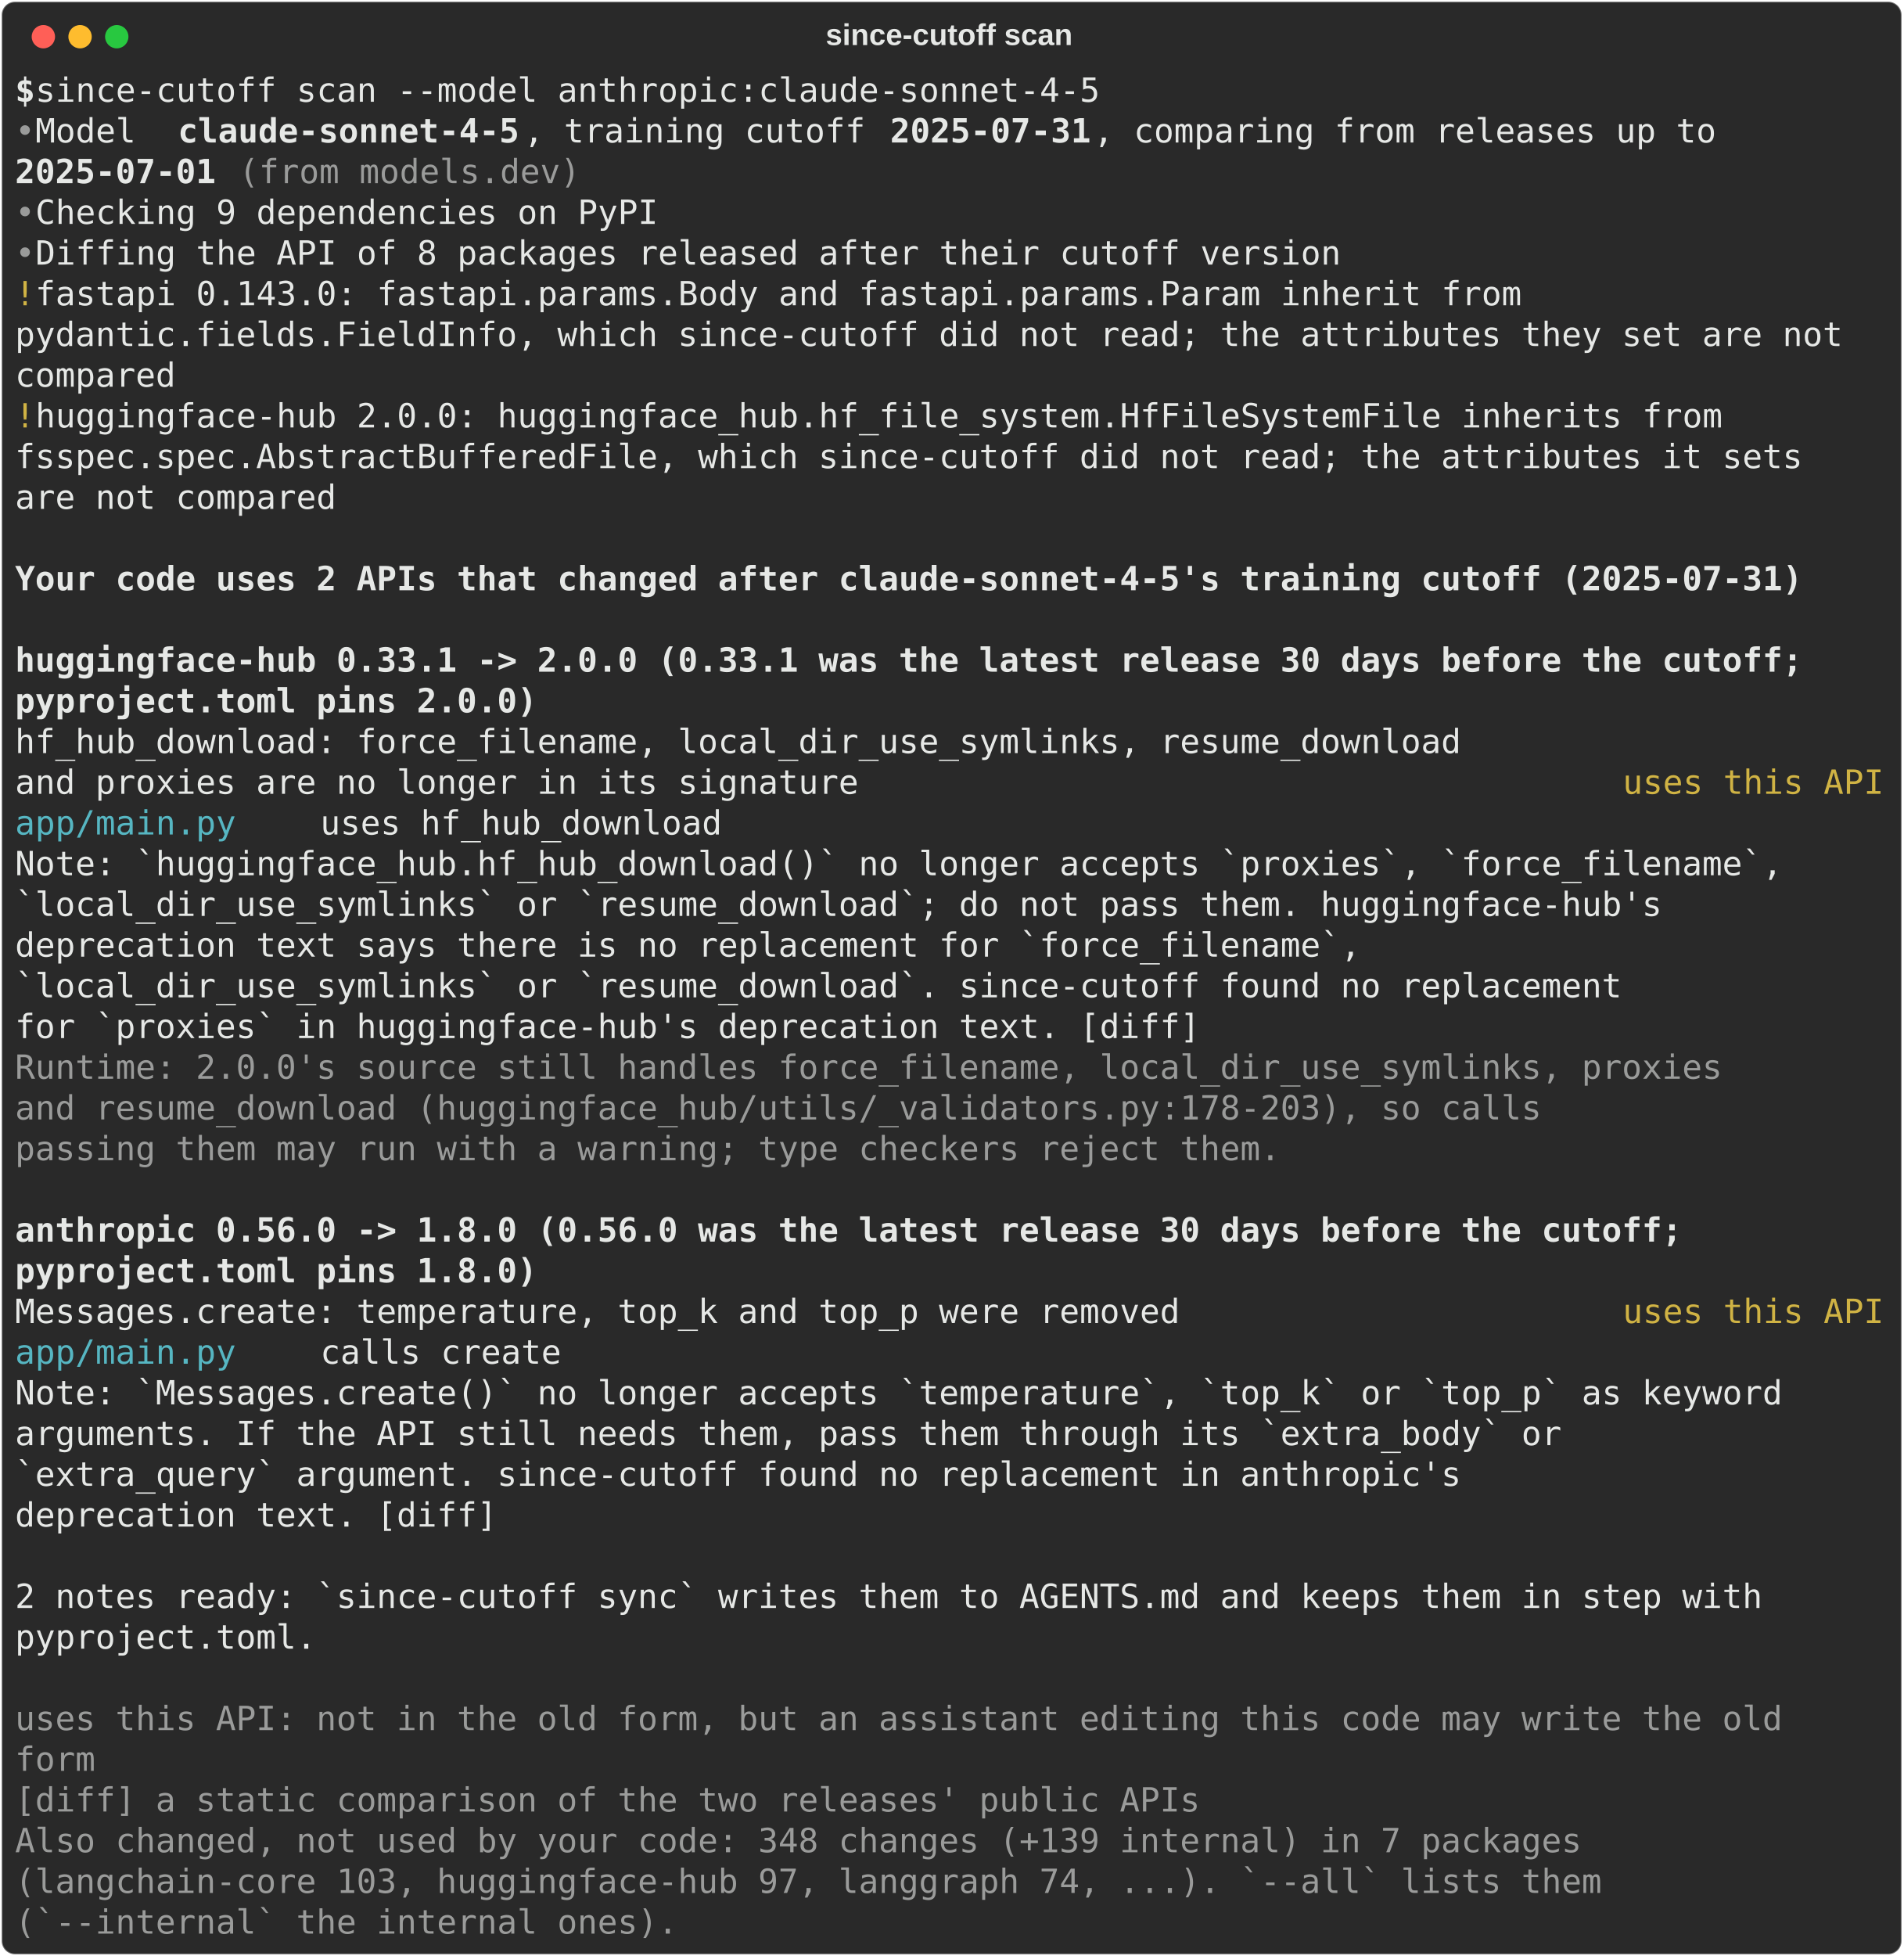
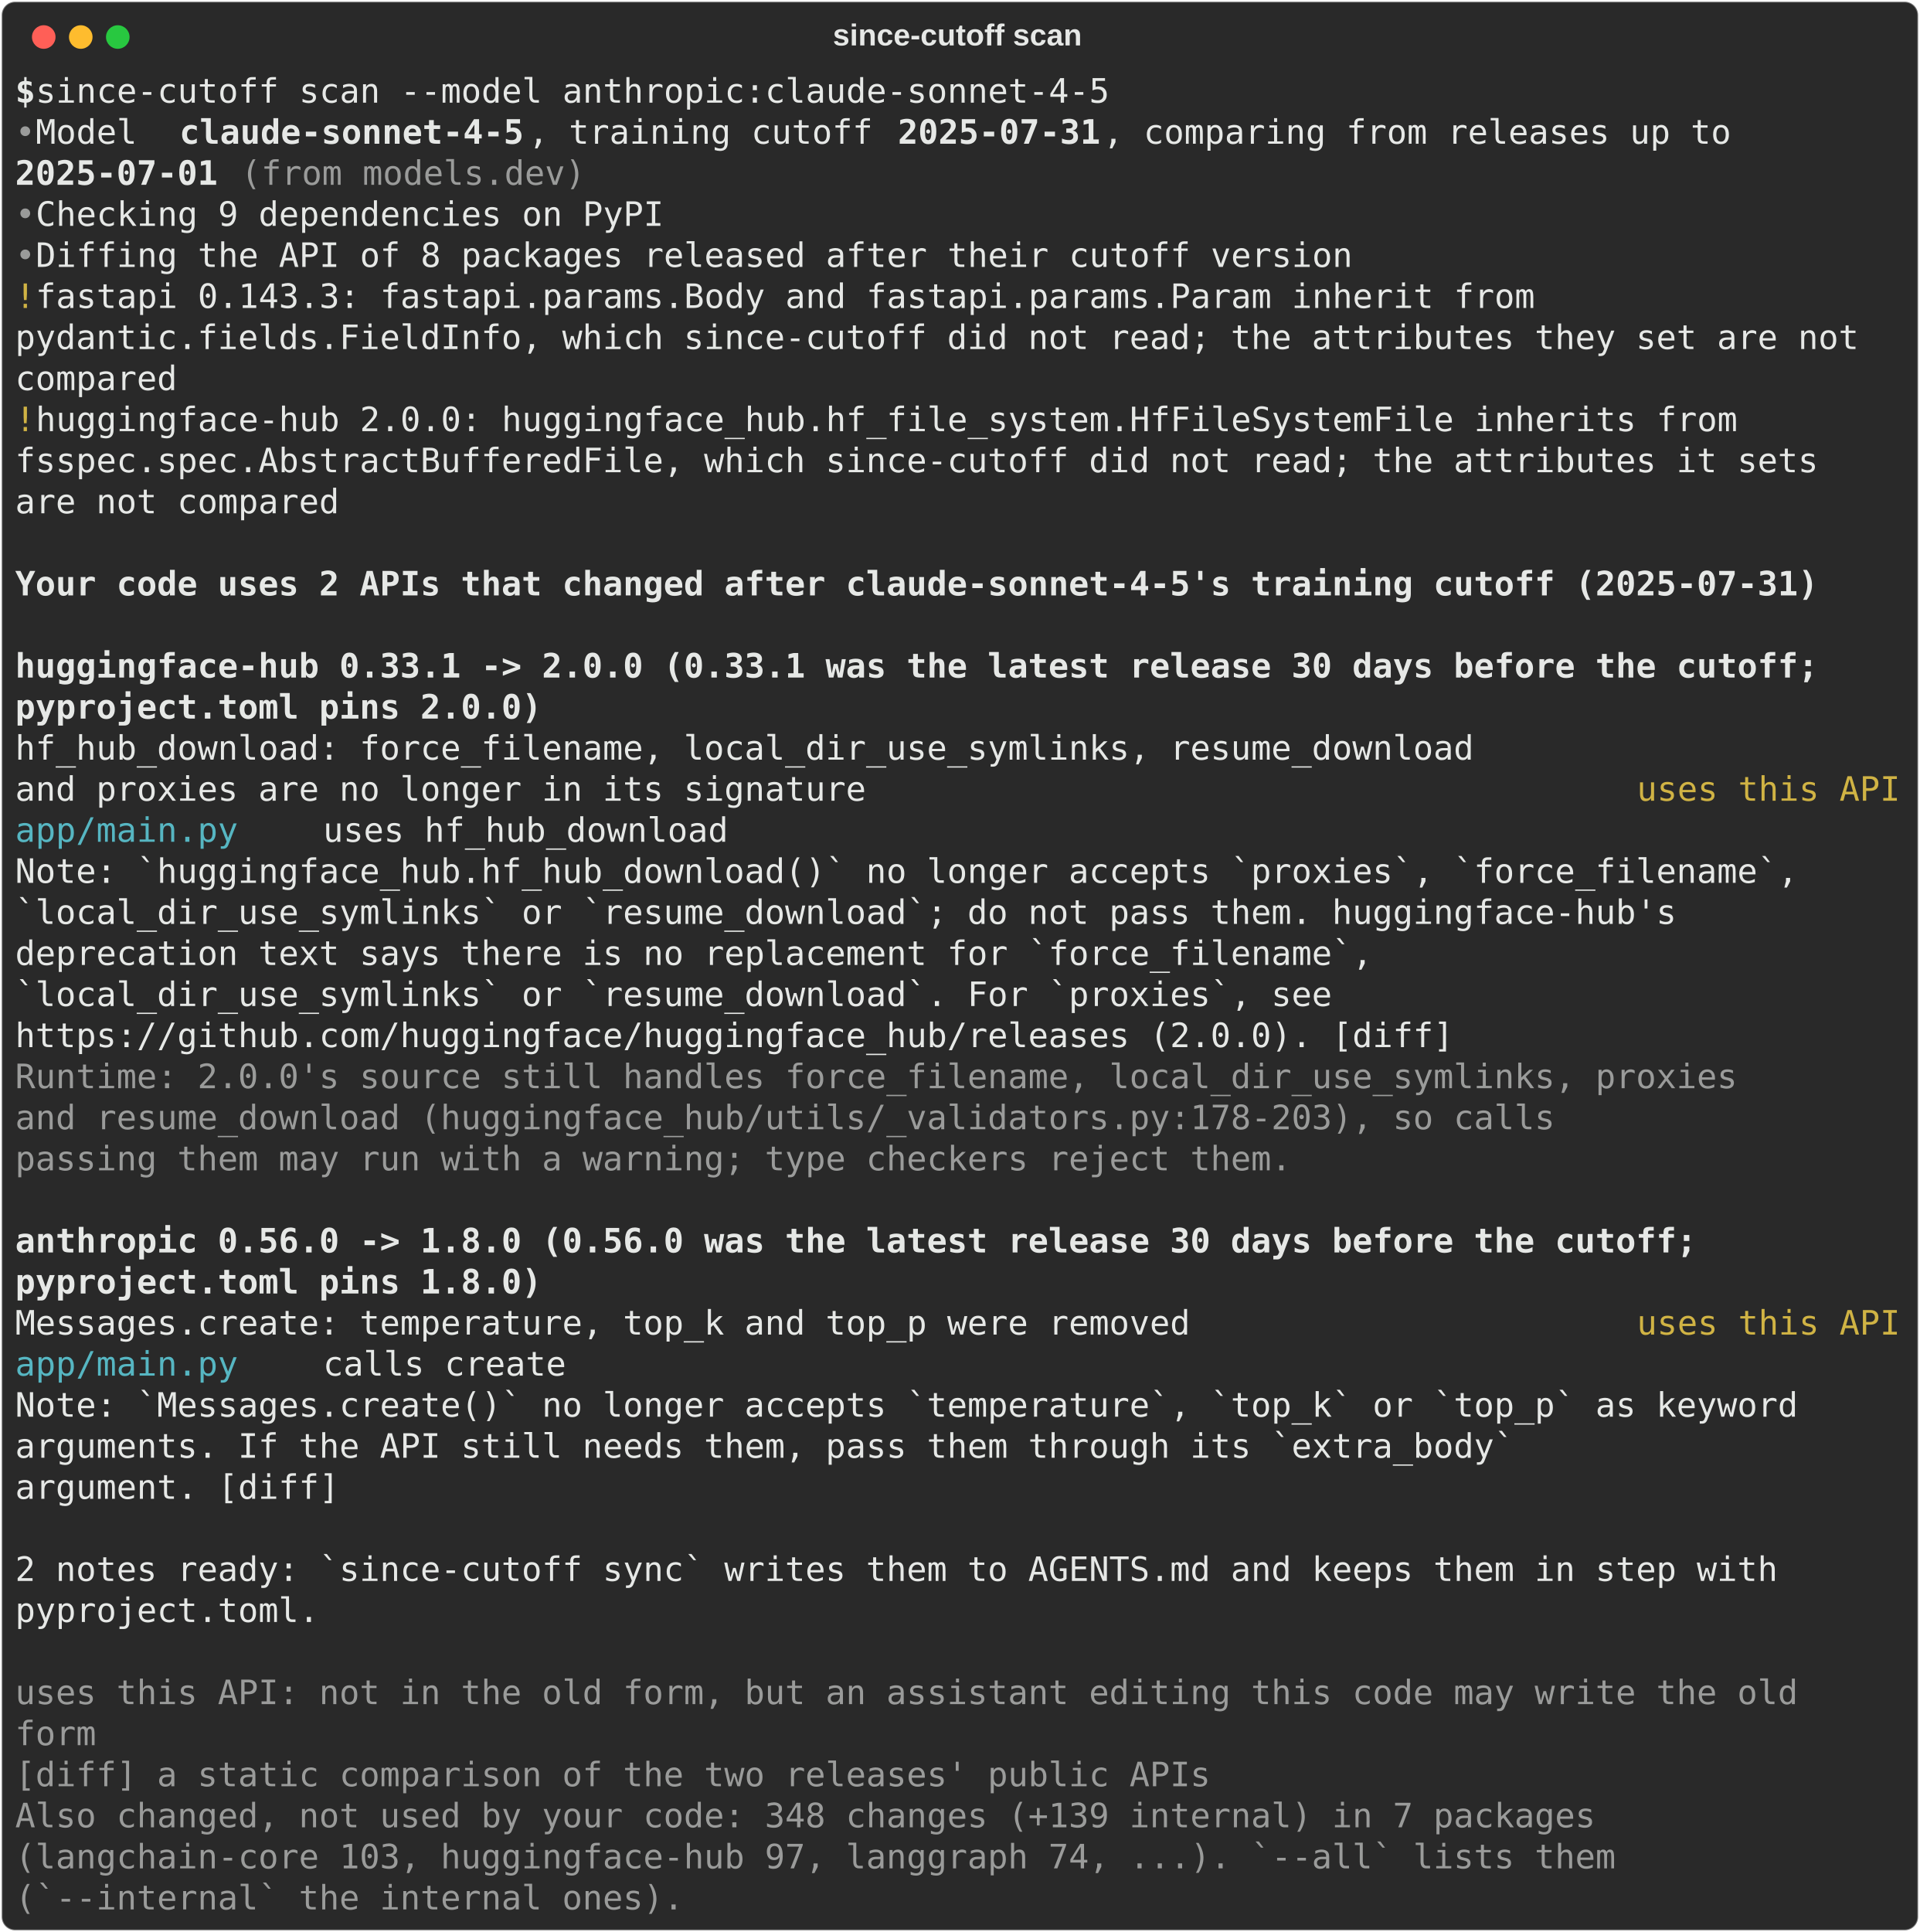
- <svg xmlns="http://www.w3.org/2000/svg" class="rich-terminal" viewBox="0 0 1141 1172.4">
+ <svg xmlns="http://www.w3.org/2000/svg" class="rich-terminal" viewBox="0 0 1141 1148.0">
  <style>

    @font-face {
        font-family: "Fira Code";
        src: local("FiraCode-Regular"),
                url("https://cdnjs.cloudflare.com/ajax/libs/firacode/6.2.0/woff2/FiraCode-Regular.woff2") format("woff2"),
                url("https://cdnjs.cloudflare.com/ajax/libs/firacode/6.2.0/woff/FiraCode-Regular.woff") format("woff");
        font-style: normal;
        font-weight: 400;
    }
    @font-face {
        font-family: "Fira Code";
        src: local("FiraCode-Bold"),
                url("https://cdnjs.cloudflare.com/ajax/libs/firacode/6.2.0/woff2/FiraCode-Bold.woff2") format("woff2"),
                url("https://cdnjs.cloudflare.com/ajax/libs/firacode/6.2.0/woff/FiraCode-Bold.woff") format("woff");
        font-style: bold;
        font-weight: 700;
    }

-     .terminal-4113981329-matrix {
+     .terminal-47068242-matrix {
        font-family: Fira Code, ui-monospace, SFMono-Regular, Menlo, Consolas, 'Cascadia Mono', 'DejaVu Sans Mono', 'Liberation Mono', monospace;
        font-size: 20px;
        line-height: 24.4px;
        font-variant-east-asian: full-width;
    }

-     .terminal-4113981329-title {
+     .terminal-47068242-title {
        font-size: 18px;
        font-weight: bold;
        font-family: arial;
    }

-     .terminal-4113981329-r1 { fill: #e6e8e6;font-weight: bold }
- .terminal-4113981329-r2 { fill: #e6e8e6 }
- .terminal-4113981329-r3 { fill: #9a9b9a }
- .terminal-4113981329-r4 { fill: #d0b344 }
- .terminal-4113981329-r5 { fill: #56b6c2 }
+     .terminal-47068242-r1 { fill: #e6e8e6;font-weight: bold }
+ .terminal-47068242-r2 { fill: #e6e8e6 }
+ .terminal-47068242-r3 { fill: #9a9b9a }
+ .terminal-47068242-r4 { fill: #d0b344 }
+ .terminal-47068242-r5 { fill: #56b6c2 }
    </style>
  <defs>
-     <clipPath id="terminal-4113981329-clip-terminal">
-       <rect x="0" y="0" width="1121.4" height="1121.4" />
-     </clipPath>
-     <clipPath id="terminal-4113981329-line-0">
+     <clipPath id="terminal-47068242-clip-terminal">
+       <rect x="0" y="0" width="1121.4" height="1097.0" />
+     </clipPath>
+     <clipPath id="terminal-47068242-line-0">
      <rect x="0" y="1.5" width="1122.4" height="24.65" />
    </clipPath>
-     <clipPath id="terminal-4113981329-line-1">
+     <clipPath id="terminal-47068242-line-1">
      <rect x="0" y="25.9" width="1122.4" height="24.65" />
    </clipPath>
-     <clipPath id="terminal-4113981329-line-2">
+     <clipPath id="terminal-47068242-line-2">
      <rect x="0" y="50.3" width="1122.4" height="24.65" />
    </clipPath>
-     <clipPath id="terminal-4113981329-line-3">
+     <clipPath id="terminal-47068242-line-3">
      <rect x="0" y="74.7" width="1122.4" height="24.65" />
    </clipPath>
-     <clipPath id="terminal-4113981329-line-4">
+     <clipPath id="terminal-47068242-line-4">
      <rect x="0" y="99.1" width="1122.4" height="24.65" />
    </clipPath>
-     <clipPath id="terminal-4113981329-line-5">
+     <clipPath id="terminal-47068242-line-5">
      <rect x="0" y="123.5" width="1122.4" height="24.65" />
    </clipPath>
-     <clipPath id="terminal-4113981329-line-6">
+     <clipPath id="terminal-47068242-line-6">
      <rect x="0" y="147.9" width="1122.4" height="24.65" />
    </clipPath>
-     <clipPath id="terminal-4113981329-line-7">
+     <clipPath id="terminal-47068242-line-7">
      <rect x="0" y="172.3" width="1122.4" height="24.65" />
    </clipPath>
-     <clipPath id="terminal-4113981329-line-8">
+     <clipPath id="terminal-47068242-line-8">
      <rect x="0" y="196.7" width="1122.4" height="24.65" />
    </clipPath>
-     <clipPath id="terminal-4113981329-line-9">
+     <clipPath id="terminal-47068242-line-9">
      <rect x="0" y="221.1" width="1122.4" height="24.65" />
    </clipPath>
-     <clipPath id="terminal-4113981329-line-10">
+     <clipPath id="terminal-47068242-line-10">
      <rect x="0" y="245.5" width="1122.4" height="24.65" />
    </clipPath>
-     <clipPath id="terminal-4113981329-line-11">
+     <clipPath id="terminal-47068242-line-11">
      <rect x="0" y="269.9" width="1122.4" height="24.65" />
    </clipPath>
-     <clipPath id="terminal-4113981329-line-12">
+     <clipPath id="terminal-47068242-line-12">
      <rect x="0" y="294.3" width="1122.4" height="24.65" />
    </clipPath>
-     <clipPath id="terminal-4113981329-line-13">
+     <clipPath id="terminal-47068242-line-13">
      <rect x="0" y="318.7" width="1122.4" height="24.65" />
    </clipPath>
-     <clipPath id="terminal-4113981329-line-14">
+     <clipPath id="terminal-47068242-line-14">
      <rect x="0" y="343.1" width="1122.4" height="24.65" />
    </clipPath>
-     <clipPath id="terminal-4113981329-line-15">
+     <clipPath id="terminal-47068242-line-15">
      <rect x="0" y="367.5" width="1122.4" height="24.65" />
    </clipPath>
-     <clipPath id="terminal-4113981329-line-16">
+     <clipPath id="terminal-47068242-line-16">
      <rect x="0" y="391.9" width="1122.4" height="24.65" />
    </clipPath>
-     <clipPath id="terminal-4113981329-line-17">
+     <clipPath id="terminal-47068242-line-17">
      <rect x="0" y="416.3" width="1122.4" height="24.65" />
    </clipPath>
-     <clipPath id="terminal-4113981329-line-18">
+     <clipPath id="terminal-47068242-line-18">
      <rect x="0" y="440.7" width="1122.4" height="24.65" />
    </clipPath>
-     <clipPath id="terminal-4113981329-line-19">
+     <clipPath id="terminal-47068242-line-19">
      <rect x="0" y="465.1" width="1122.4" height="24.65" />
    </clipPath>
-     <clipPath id="terminal-4113981329-line-20">
+     <clipPath id="terminal-47068242-line-20">
      <rect x="0" y="489.5" width="1122.4" height="24.65" />
    </clipPath>
-     <clipPath id="terminal-4113981329-line-21">
+     <clipPath id="terminal-47068242-line-21">
      <rect x="0" y="513.9" width="1122.4" height="24.65" />
    </clipPath>
-     <clipPath id="terminal-4113981329-line-22">
+     <clipPath id="terminal-47068242-line-22">
      <rect x="0" y="538.3" width="1122.4" height="24.65" />
    </clipPath>
-     <clipPath id="terminal-4113981329-line-23">
+     <clipPath id="terminal-47068242-line-23">
      <rect x="0" y="562.7" width="1122.4" height="24.65" />
    </clipPath>
-     <clipPath id="terminal-4113981329-line-24">
+     <clipPath id="terminal-47068242-line-24">
      <rect x="0" y="587.1" width="1122.4" height="24.65" />
    </clipPath>
-     <clipPath id="terminal-4113981329-line-25">
+     <clipPath id="terminal-47068242-line-25">
      <rect x="0" y="611.5" width="1122.4" height="24.65" />
    </clipPath>
-     <clipPath id="terminal-4113981329-line-26">
+     <clipPath id="terminal-47068242-line-26">
      <rect x="0" y="635.9" width="1122.4" height="24.65" />
    </clipPath>
-     <clipPath id="terminal-4113981329-line-27">
+     <clipPath id="terminal-47068242-line-27">
      <rect x="0" y="660.3" width="1122.4" height="24.65" />
    </clipPath>
-     <clipPath id="terminal-4113981329-line-28">
+     <clipPath id="terminal-47068242-line-28">
      <rect x="0" y="684.7" width="1122.4" height="24.65" />
    </clipPath>
-     <clipPath id="terminal-4113981329-line-29">
+     <clipPath id="terminal-47068242-line-29">
      <rect x="0" y="709.1" width="1122.4" height="24.65" />
    </clipPath>
-     <clipPath id="terminal-4113981329-line-30">
+     <clipPath id="terminal-47068242-line-30">
      <rect x="0" y="733.5" width="1122.4" height="24.65" />
    </clipPath>
-     <clipPath id="terminal-4113981329-line-31">
+     <clipPath id="terminal-47068242-line-31">
      <rect x="0" y="757.9" width="1122.4" height="24.65" />
    </clipPath>
-     <clipPath id="terminal-4113981329-line-32">
+     <clipPath id="terminal-47068242-line-32">
      <rect x="0" y="782.3" width="1122.4" height="24.65" />
    </clipPath>
-     <clipPath id="terminal-4113981329-line-33">
+     <clipPath id="terminal-47068242-line-33">
      <rect x="0" y="806.7" width="1122.4" height="24.65" />
    </clipPath>
-     <clipPath id="terminal-4113981329-line-34">
+     <clipPath id="terminal-47068242-line-34">
      <rect x="0" y="831.1" width="1122.4" height="24.65" />
    </clipPath>
-     <clipPath id="terminal-4113981329-line-35">
+     <clipPath id="terminal-47068242-line-35">
      <rect x="0" y="855.5" width="1122.4" height="24.65" />
    </clipPath>
-     <clipPath id="terminal-4113981329-line-36">
+     <clipPath id="terminal-47068242-line-36">
      <rect x="0" y="879.9" width="1122.4" height="24.65" />
    </clipPath>
-     <clipPath id="terminal-4113981329-line-37">
+     <clipPath id="terminal-47068242-line-37">
      <rect x="0" y="904.3" width="1122.4" height="24.65" />
    </clipPath>
-     <clipPath id="terminal-4113981329-line-38">
+     <clipPath id="terminal-47068242-line-38">
      <rect x="0" y="928.7" width="1122.4" height="24.65" />
    </clipPath>
-     <clipPath id="terminal-4113981329-line-39">
+     <clipPath id="terminal-47068242-line-39">
      <rect x="0" y="953.1" width="1122.4" height="24.65" />
    </clipPath>
-     <clipPath id="terminal-4113981329-line-40">
+     <clipPath id="terminal-47068242-line-40">
      <rect x="0" y="977.5" width="1122.4" height="24.65" />
    </clipPath>
-     <clipPath id="terminal-4113981329-line-41">
+     <clipPath id="terminal-47068242-line-41">
      <rect x="0" y="1001.9" width="1122.4" height="24.65" />
    </clipPath>
-     <clipPath id="terminal-4113981329-line-42">
+     <clipPath id="terminal-47068242-line-42">
      <rect x="0" y="1026.3" width="1122.4" height="24.65" />
    </clipPath>
-     <clipPath id="terminal-4113981329-line-43">
+     <clipPath id="terminal-47068242-line-43">
      <rect x="0" y="1050.7" width="1122.4" height="24.65" />
    </clipPath>
-     <clipPath id="terminal-4113981329-line-44">
-       <rect x="0" y="1075.1" width="1122.4" height="24.65" />
-     </clipPath>
  </defs>
-   <rect fill="#292929" stroke="rgba(255,255,255,0.35)" stroke-width="1" x="1" y="1" width="1139" height="1170.4" rx="8" />
-   <text class="terminal-4113981329-title" fill="#e6e8e6" text-anchor="middle" x="569" y="27">since-cutoff scan</text>
+   <rect fill="#292929" stroke="rgba(255,255,255,0.35)" stroke-width="1" x="1" y="1" width="1139" height="1146" rx="8" />
+   <text class="terminal-47068242-title" fill="#e6e8e6" text-anchor="middle" x="569" y="27">since-cutoff scan</text>
  <g transform="translate(26,22)">
    <circle cx="0" cy="0" r="7" fill="#ff5f57" />
    <circle cx="22" cy="0" r="7" fill="#febc2e" />
    <circle cx="44" cy="0" r="7" fill="#28c840" />
  </g>
-   <g transform="translate(9, 41)" clip-path="url(#terminal-4113981329-clip-terminal)">
-     <g class="terminal-4113981329-matrix">
-       <text class="terminal-4113981329-r1" x="0" y="20" textLength="12.2" clip-path="url(#terminal-4113981329-line-0)">$</text>
-       <text class="terminal-4113981329-r2" x="12.2" y="20" textLength="658.8" clip-path="url(#terminal-4113981329-line-0)"> since-cutoff scan --model anthropic:claude-sonnet-4-5</text>
-       <text class="terminal-4113981329-r2" x="1122.4" y="20" textLength="12.2" clip-path="url(#terminal-4113981329-line-0)">
- </text>
-       <text class="terminal-4113981329-r3" x="0" y="44.4" textLength="12.2" clip-path="url(#terminal-4113981329-line-1)">•</text>
-       <text class="terminal-4113981329-r2" x="12.2" y="44.4" textLength="85.4" clip-path="url(#terminal-4113981329-line-1)"> Model </text>
-       <text class="terminal-4113981329-r1" x="97.6" y="44.4" textLength="207.4" clip-path="url(#terminal-4113981329-line-1)">claude-sonnet-4-5</text>
-       <text class="terminal-4113981329-r2" x="305" y="44.4" textLength="219.6" clip-path="url(#terminal-4113981329-line-1)">, training cutoff </text>
-       <text class="terminal-4113981329-r1" x="524.6" y="44.4" textLength="122" clip-path="url(#terminal-4113981329-line-1)">2025-07-31</text>
-       <text class="terminal-4113981329-r2" x="646.6" y="44.4" textLength="390.4" clip-path="url(#terminal-4113981329-line-1)">, comparing from releases up to </text>
-       <text class="terminal-4113981329-r2" x="1122.4" y="44.4" textLength="12.2" clip-path="url(#terminal-4113981329-line-1)">
- </text>
-       <text class="terminal-4113981329-r1" x="0" y="68.8" textLength="122" clip-path="url(#terminal-4113981329-line-2)">2025-07-01</text>
-       <text class="terminal-4113981329-r3" x="134.2" y="68.8" textLength="207.4" clip-path="url(#terminal-4113981329-line-2)">(from models.dev)</text>
-       <text class="terminal-4113981329-r2" x="1122.4" y="68.8" textLength="12.2" clip-path="url(#terminal-4113981329-line-2)">
- </text>
-       <text class="terminal-4113981329-r3" x="0" y="93.2" textLength="12.2" clip-path="url(#terminal-4113981329-line-3)">•</text>
-       <text class="terminal-4113981329-r2" x="12.2" y="93.2" textLength="390.4" clip-path="url(#terminal-4113981329-line-3)"> Checking 9 dependencies on PyPI</text>
-       <text class="terminal-4113981329-r2" x="1122.4" y="93.2" textLength="12.2" clip-path="url(#terminal-4113981329-line-3)">
- </text>
-       <text class="terminal-4113981329-r3" x="0" y="117.6" textLength="12.2" clip-path="url(#terminal-4113981329-line-4)">•</text>
-       <text class="terminal-4113981329-r2" x="12.2" y="117.6" textLength="805.2" clip-path="url(#terminal-4113981329-line-4)"> Diffing the API of 8 packages released after their cutoff version</text>
-       <text class="terminal-4113981329-r2" x="1122.4" y="117.6" textLength="12.2" clip-path="url(#terminal-4113981329-line-4)">
- </text>
-       <text class="terminal-4113981329-r4" x="0" y="142" textLength="12.2" clip-path="url(#terminal-4113981329-line-5)">!</text>
-       <text class="terminal-4113981329-r2" x="12.2" y="142" textLength="927.2" clip-path="url(#terminal-4113981329-line-5)"> fastapi 0.143.0: fastapi.params.Body and fastapi.params.Param inherit from </text>
-       <text class="terminal-4113981329-r2" x="1122.4" y="142" textLength="12.2" clip-path="url(#terminal-4113981329-line-5)">
- </text>
-       <text class="terminal-4113981329-r2" x="0" y="166.4" textLength="1122.4" clip-path="url(#terminal-4113981329-line-6)">pydantic.fields.FieldInfo, which since-cutoff did not read; the attributes they set are not </text>
-       <text class="terminal-4113981329-r2" x="1122.4" y="166.4" textLength="12.2" clip-path="url(#terminal-4113981329-line-6)">
- </text>
-       <text class="terminal-4113981329-r2" x="0" y="190.8" textLength="97.6" clip-path="url(#terminal-4113981329-line-7)">compared</text>
-       <text class="terminal-4113981329-r2" x="1122.4" y="190.8" textLength="12.2" clip-path="url(#terminal-4113981329-line-7)">
- </text>
-       <text class="terminal-4113981329-r4" x="0" y="215.2" textLength="12.2" clip-path="url(#terminal-4113981329-line-8)">!</text>
-       <text class="terminal-4113981329-r2" x="12.2" y="215.2" textLength="1049.2" clip-path="url(#terminal-4113981329-line-8)"> huggingface-hub 2.0.0: huggingface_hub.hf_file_system.HfFileSystemFile inherits from </text>
-       <text class="terminal-4113981329-r2" x="1122.4" y="215.2" textLength="12.2" clip-path="url(#terminal-4113981329-line-8)">
- </text>
-       <text class="terminal-4113981329-r2" x="0" y="239.6" textLength="1098" clip-path="url(#terminal-4113981329-line-9)">fsspec.spec.AbstractBufferedFile, which since-cutoff did not read; the attributes it sets </text>
-       <text class="terminal-4113981329-r2" x="1122.4" y="239.6" textLength="12.2" clip-path="url(#terminal-4113981329-line-9)">
- </text>
-       <text class="terminal-4113981329-r2" x="0" y="264" textLength="195.2" clip-path="url(#terminal-4113981329-line-10)">are not compared</text>
-       <text class="terminal-4113981329-r2" x="1122.4" y="264" textLength="12.2" clip-path="url(#terminal-4113981329-line-10)">
- </text>
-       <text class="terminal-4113981329-r2" x="1122.4" y="288.4" textLength="12.2" clip-path="url(#terminal-4113981329-line-11)">
- </text>
-       <text class="terminal-4113981329-r1" x="0" y="312.8" textLength="1085.8" clip-path="url(#terminal-4113981329-line-12)">Your code uses 2 APIs that changed after claude-sonnet-4-5's training cutoff (2025-07-31)</text>
-       <text class="terminal-4113981329-r2" x="1122.4" y="312.8" textLength="12.2" clip-path="url(#terminal-4113981329-line-12)">
- </text>
-       <text class="terminal-4113981329-r2" x="1122.4" y="337.2" textLength="12.2" clip-path="url(#terminal-4113981329-line-13)">
- </text>
-       <text class="terminal-4113981329-r1" x="0" y="361.6" textLength="1085.8" clip-path="url(#terminal-4113981329-line-14)">huggingface-hub 0.33.1 -&gt; 2.0.0 (0.33.1 was the latest release 30 days before the cutoff;</text>
-       <text class="terminal-4113981329-r2" x="1122.4" y="361.6" textLength="12.2" clip-path="url(#terminal-4113981329-line-14)">
- </text>
-       <text class="terminal-4113981329-r1" x="0" y="386" textLength="341.6" clip-path="url(#terminal-4113981329-line-15)">  pyproject.toml pins 2.0.0)</text>
-       <text class="terminal-4113981329-r2" x="1122.4" y="386" textLength="12.2" clip-path="url(#terminal-4113981329-line-15)">
- </text>
-       <text class="terminal-4113981329-r2" x="0" y="410.4" textLength="902.8" clip-path="url(#terminal-4113981329-line-16)">  hf_hub_download: force_filename, local_dir_use_symlinks, resume_download</text>
-       <text class="terminal-4113981329-r2" x="1122.4" y="410.4" textLength="12.2" clip-path="url(#terminal-4113981329-line-16)">
- </text>
-       <text class="terminal-4113981329-r2" x="0" y="434.8" textLength="963.8" clip-path="url(#terminal-4113981329-line-17)">  and proxies are no longer in its signature                                   </text>
-       <text class="terminal-4113981329-r4" x="963.8" y="434.8" textLength="158.6" clip-path="url(#terminal-4113981329-line-17)">uses this API</text>
-       <text class="terminal-4113981329-r2" x="1122.4" y="434.8" textLength="12.2" clip-path="url(#terminal-4113981329-line-17)">
- </text>
-       <text class="terminal-4113981329-r5" x="0" y="459.2" textLength="183" clip-path="url(#terminal-4113981329-line-18)">    app/main.py</text>
-       <text class="terminal-4113981329-r2" x="183" y="459.2" textLength="280.6" clip-path="url(#terminal-4113981329-line-18)">   uses hf_hub_download</text>
-       <text class="terminal-4113981329-r2" x="1122.4" y="459.2" textLength="12.2" clip-path="url(#terminal-4113981329-line-18)">
- </text>
-       <text class="terminal-4113981329-r2" x="0" y="483.6" textLength="1122.4" clip-path="url(#terminal-4113981329-line-19)">    Note: `huggingface_hub.hf_hub_download()` no longer accepts `proxies`, `force_filename`,</text>
-       <text class="terminal-4113981329-r2" x="1122.4" y="483.6" textLength="12.2" clip-path="url(#terminal-4113981329-line-19)">
- </text>
-       <text class="terminal-4113981329-r2" x="0" y="508" textLength="1122.4" clip-path="url(#terminal-4113981329-line-20)">          `local_dir_use_symlinks` or `resume_download`; do not pass them. huggingface-hub's</text>
-       <text class="terminal-4113981329-r2" x="1122.4" y="508" textLength="12.2" clip-path="url(#terminal-4113981329-line-20)">
- </text>
-       <text class="terminal-4113981329-r2" x="0" y="532.4" textLength="939.4" clip-path="url(#terminal-4113981329-line-21)">          deprecation text says there is no replacement for `force_filename`,</text>
-       <text class="terminal-4113981329-r2" x="1122.4" y="532.4" textLength="12.2" clip-path="url(#terminal-4113981329-line-21)">
- </text>
-       <text class="terminal-4113981329-r2" x="0" y="556.8" textLength="1098" clip-path="url(#terminal-4113981329-line-22)">          `local_dir_use_symlinks` or `resume_download`. since-cutoff found no replacement</text>
-       <text class="terminal-4113981329-r2" x="1122.4" y="556.8" textLength="12.2" clip-path="url(#terminal-4113981329-line-22)">
- </text>
-       <text class="terminal-4113981329-r2" x="0" y="581.2" textLength="841.8" clip-path="url(#terminal-4113981329-line-23)">          for `proxies` in huggingface-hub's deprecation text. [diff]</text>
-       <text class="terminal-4113981329-r2" x="1122.4" y="581.2" textLength="12.2" clip-path="url(#terminal-4113981329-line-23)">
- </text>
-       <text class="terminal-4113981329-r3" x="0" y="605.6" textLength="1085.8" clip-path="url(#terminal-4113981329-line-24)">    Runtime: 2.0.0's source still handles force_filename, local_dir_use_symlinks, proxies</text>
-       <text class="terminal-4113981329-r2" x="1122.4" y="605.6" textLength="12.2" clip-path="url(#terminal-4113981329-line-24)">
- </text>
-       <text class="terminal-4113981329-r3" x="0" y="630" textLength="1085.8" clip-path="url(#terminal-4113981329-line-25)">             and resume_download (huggingface_hub/utils/_validators.py:178-203), so calls</text>
-       <text class="terminal-4113981329-r2" x="1122.4" y="630" textLength="12.2" clip-path="url(#terminal-4113981329-line-25)">
- </text>
-       <text class="terminal-4113981329-r3" x="0" y="654.4" textLength="927.2" clip-path="url(#terminal-4113981329-line-26)">             passing them may run with a warning; type checkers reject them.</text>
-       <text class="terminal-4113981329-r2" x="1122.4" y="654.4" textLength="12.2" clip-path="url(#terminal-4113981329-line-26)">
- </text>
-       <text class="terminal-4113981329-r2" x="1122.4" y="678.8" textLength="12.2" clip-path="url(#terminal-4113981329-line-27)">
- </text>
-       <text class="terminal-4113981329-r1" x="0" y="703.2" textLength="1012.6" clip-path="url(#terminal-4113981329-line-28)">anthropic 0.56.0 -&gt; 1.8.0 (0.56.0 was the latest release 30 days before the cutoff;</text>
-       <text class="terminal-4113981329-r2" x="1122.4" y="703.2" textLength="12.2" clip-path="url(#terminal-4113981329-line-28)">
- </text>
-       <text class="terminal-4113981329-r1" x="0" y="727.6" textLength="341.6" clip-path="url(#terminal-4113981329-line-29)">  pyproject.toml pins 1.8.0)</text>
-       <text class="terminal-4113981329-r2" x="1122.4" y="727.6" textLength="12.2" clip-path="url(#terminal-4113981329-line-29)">
- </text>
-       <text class="terminal-4113981329-r2" x="0" y="752" textLength="963.8" clip-path="url(#terminal-4113981329-line-30)">  Messages.create: temperature, top_k and top_p were removed                   </text>
-       <text class="terminal-4113981329-r4" x="963.8" y="752" textLength="158.6" clip-path="url(#terminal-4113981329-line-30)">uses this API</text>
-       <text class="terminal-4113981329-r2" x="1122.4" y="752" textLength="12.2" clip-path="url(#terminal-4113981329-line-30)">
- </text>
-       <text class="terminal-4113981329-r5" x="0" y="776.4" textLength="183" clip-path="url(#terminal-4113981329-line-31)">    app/main.py</text>
-       <text class="terminal-4113981329-r2" x="183" y="776.4" textLength="183" clip-path="url(#terminal-4113981329-line-31)">   calls create</text>
-       <text class="terminal-4113981329-r2" x="1122.4" y="776.4" textLength="12.2" clip-path="url(#terminal-4113981329-line-31)">
- </text>
-       <text class="terminal-4113981329-r2" x="0" y="800.8" textLength="1122.4" clip-path="url(#terminal-4113981329-line-32)">    Note: `Messages.create()` no longer accepts `temperature`, `top_k` or `top_p` as keyword</text>
-       <text class="terminal-4113981329-r2" x="1122.4" y="800.8" textLength="12.2" clip-path="url(#terminal-4113981329-line-32)">
- </text>
-       <text class="terminal-4113981329-r2" x="0" y="825.2" textLength="1061.4" clip-path="url(#terminal-4113981329-line-33)">          arguments. If the API still needs them, pass them through its `extra_body` or</text>
-       <text class="terminal-4113981329-r2" x="1122.4" y="825.2" textLength="12.2" clip-path="url(#terminal-4113981329-line-33)">
- </text>
-       <text class="terminal-4113981329-r2" x="0" y="849.6" textLength="1000.4" clip-path="url(#terminal-4113981329-line-34)">          `extra_query` argument. since-cutoff found no replacement in anthropic's</text>
-       <text class="terminal-4113981329-r2" x="1122.4" y="849.6" textLength="12.2" clip-path="url(#terminal-4113981329-line-34)">
- </text>
-       <text class="terminal-4113981329-r2" x="0" y="874" textLength="414.8" clip-path="url(#terminal-4113981329-line-35)">          deprecation text. [diff]</text>
-       <text class="terminal-4113981329-r2" x="1122.4" y="874" textLength="12.2" clip-path="url(#terminal-4113981329-line-35)">
- </text>
-       <text class="terminal-4113981329-r2" x="1122.4" y="898.4" textLength="12.2" clip-path="url(#terminal-4113981329-line-36)">
- </text>
-       <text class="terminal-4113981329-r2" x="0" y="922.8" textLength="1061.4" clip-path="url(#terminal-4113981329-line-37)">2 notes ready: `since-cutoff sync` writes them to AGENTS.md and keeps them in step with</text>
-       <text class="terminal-4113981329-r2" x="1122.4" y="922.8" textLength="12.2" clip-path="url(#terminal-4113981329-line-37)">
- </text>
-       <text class="terminal-4113981329-r2" x="0" y="947.2" textLength="207.4" clip-path="url(#terminal-4113981329-line-38)">  pyproject.toml.</text>
-       <text class="terminal-4113981329-r2" x="1122.4" y="947.2" textLength="12.2" clip-path="url(#terminal-4113981329-line-38)">
- </text>
-       <text class="terminal-4113981329-r2" x="1122.4" y="971.6" textLength="12.2" clip-path="url(#terminal-4113981329-line-39)">
- </text>
-       <text class="terminal-4113981329-r3" x="0" y="996" textLength="1073.6" clip-path="url(#terminal-4113981329-line-40)">uses this API: not in the old form, but an assistant editing this code may write the old</text>
-       <text class="terminal-4113981329-r2" x="1122.4" y="996" textLength="12.2" clip-path="url(#terminal-4113981329-line-40)">
- </text>
-       <text class="terminal-4113981329-r3" x="0" y="1020.4" textLength="73.2" clip-path="url(#terminal-4113981329-line-41)">  form</text>
-       <text class="terminal-4113981329-r2" x="1122.4" y="1020.4" textLength="12.2" clip-path="url(#terminal-4113981329-line-41)">
- </text>
-       <text class="terminal-4113981329-r3" x="0" y="1044.8" textLength="719.8" clip-path="url(#terminal-4113981329-line-42)">[diff] a static comparison of the two releases' public APIs</text>
-       <text class="terminal-4113981329-r2" x="1122.4" y="1044.8" textLength="12.2" clip-path="url(#terminal-4113981329-line-42)">
- </text>
-       <text class="terminal-4113981329-r3" x="0" y="1069.2" textLength="951.6" clip-path="url(#terminal-4113981329-line-43)">Also changed, not used by your code: 348 changes (+139 internal) in 7 packages</text>
-       <text class="terminal-4113981329-r2" x="1122.4" y="1069.2" textLength="12.2" clip-path="url(#terminal-4113981329-line-43)">
- </text>
-       <text class="terminal-4113981329-r3" x="0" y="1093.6" textLength="988.2" clip-path="url(#terminal-4113981329-line-44)">  (langchain-core 103, huggingface-hub 97, langgraph 74, ...). `--all` lists them</text>
-       <text class="terminal-4113981329-r2" x="1122.4" y="1093.6" textLength="12.2" clip-path="url(#terminal-4113981329-line-44)">
- </text>
-       <text class="terminal-4113981329-r3" x="0" y="1118" textLength="427" clip-path="url(#terminal-4113981329-line-45)">  (`--internal` the internal ones).</text>
-       <text class="terminal-4113981329-r2" x="1122.4" y="1118" textLength="12.2" clip-path="url(#terminal-4113981329-line-45)">
+   <g transform="translate(9, 41)" clip-path="url(#terminal-47068242-clip-terminal)">
+     <g class="terminal-47068242-matrix">
+       <text class="terminal-47068242-r1" x="0" y="20" textLength="12.2" clip-path="url(#terminal-47068242-line-0)">$</text>
+       <text class="terminal-47068242-r2" x="12.2" y="20" textLength="658.8" clip-path="url(#terminal-47068242-line-0)"> since-cutoff scan --model anthropic:claude-sonnet-4-5</text>
+       <text class="terminal-47068242-r2" x="1122.4" y="20" textLength="12.2" clip-path="url(#terminal-47068242-line-0)">
+ </text>
+       <text class="terminal-47068242-r3" x="0" y="44.4" textLength="12.2" clip-path="url(#terminal-47068242-line-1)">•</text>
+       <text class="terminal-47068242-r2" x="12.2" y="44.4" textLength="85.4" clip-path="url(#terminal-47068242-line-1)"> Model </text>
+       <text class="terminal-47068242-r1" x="97.6" y="44.4" textLength="207.4" clip-path="url(#terminal-47068242-line-1)">claude-sonnet-4-5</text>
+       <text class="terminal-47068242-r2" x="305" y="44.4" textLength="219.6" clip-path="url(#terminal-47068242-line-1)">, training cutoff </text>
+       <text class="terminal-47068242-r1" x="524.6" y="44.4" textLength="122" clip-path="url(#terminal-47068242-line-1)">2025-07-31</text>
+       <text class="terminal-47068242-r2" x="646.6" y="44.4" textLength="390.4" clip-path="url(#terminal-47068242-line-1)">, comparing from releases up to </text>
+       <text class="terminal-47068242-r2" x="1122.4" y="44.4" textLength="12.2" clip-path="url(#terminal-47068242-line-1)">
+ </text>
+       <text class="terminal-47068242-r1" x="0" y="68.8" textLength="122" clip-path="url(#terminal-47068242-line-2)">2025-07-01</text>
+       <text class="terminal-47068242-r3" x="134.2" y="68.8" textLength="207.4" clip-path="url(#terminal-47068242-line-2)">(from models.dev)</text>
+       <text class="terminal-47068242-r2" x="1122.4" y="68.8" textLength="12.2" clip-path="url(#terminal-47068242-line-2)">
+ </text>
+       <text class="terminal-47068242-r3" x="0" y="93.2" textLength="12.2" clip-path="url(#terminal-47068242-line-3)">•</text>
+       <text class="terminal-47068242-r2" x="12.2" y="93.2" textLength="390.4" clip-path="url(#terminal-47068242-line-3)"> Checking 9 dependencies on PyPI</text>
+       <text class="terminal-47068242-r2" x="1122.4" y="93.2" textLength="12.2" clip-path="url(#terminal-47068242-line-3)">
+ </text>
+       <text class="terminal-47068242-r3" x="0" y="117.6" textLength="12.2" clip-path="url(#terminal-47068242-line-4)">•</text>
+       <text class="terminal-47068242-r2" x="12.2" y="117.6" textLength="805.2" clip-path="url(#terminal-47068242-line-4)"> Diffing the API of 8 packages released after their cutoff version</text>
+       <text class="terminal-47068242-r2" x="1122.4" y="117.6" textLength="12.2" clip-path="url(#terminal-47068242-line-4)">
+ </text>
+       <text class="terminal-47068242-r4" x="0" y="142" textLength="12.2" clip-path="url(#terminal-47068242-line-5)">!</text>
+       <text class="terminal-47068242-r2" x="12.2" y="142" textLength="927.2" clip-path="url(#terminal-47068242-line-5)"> fastapi 0.143.3: fastapi.params.Body and fastapi.params.Param inherit from </text>
+       <text class="terminal-47068242-r2" x="1122.4" y="142" textLength="12.2" clip-path="url(#terminal-47068242-line-5)">
+ </text>
+       <text class="terminal-47068242-r2" x="0" y="166.4" textLength="1122.4" clip-path="url(#terminal-47068242-line-6)">pydantic.fields.FieldInfo, which since-cutoff did not read; the attributes they set are not </text>
+       <text class="terminal-47068242-r2" x="1122.4" y="166.4" textLength="12.2" clip-path="url(#terminal-47068242-line-6)">
+ </text>
+       <text class="terminal-47068242-r2" x="0" y="190.8" textLength="97.6" clip-path="url(#terminal-47068242-line-7)">compared</text>
+       <text class="terminal-47068242-r2" x="1122.4" y="190.8" textLength="12.2" clip-path="url(#terminal-47068242-line-7)">
+ </text>
+       <text class="terminal-47068242-r4" x="0" y="215.2" textLength="12.2" clip-path="url(#terminal-47068242-line-8)">!</text>
+       <text class="terminal-47068242-r2" x="12.2" y="215.2" textLength="1049.2" clip-path="url(#terminal-47068242-line-8)"> huggingface-hub 2.0.0: huggingface_hub.hf_file_system.HfFileSystemFile inherits from </text>
+       <text class="terminal-47068242-r2" x="1122.4" y="215.2" textLength="12.2" clip-path="url(#terminal-47068242-line-8)">
+ </text>
+       <text class="terminal-47068242-r2" x="0" y="239.6" textLength="1098" clip-path="url(#terminal-47068242-line-9)">fsspec.spec.AbstractBufferedFile, which since-cutoff did not read; the attributes it sets </text>
+       <text class="terminal-47068242-r2" x="1122.4" y="239.6" textLength="12.2" clip-path="url(#terminal-47068242-line-9)">
+ </text>
+       <text class="terminal-47068242-r2" x="0" y="264" textLength="195.2" clip-path="url(#terminal-47068242-line-10)">are not compared</text>
+       <text class="terminal-47068242-r2" x="1122.4" y="264" textLength="12.2" clip-path="url(#terminal-47068242-line-10)">
+ </text>
+       <text class="terminal-47068242-r2" x="1122.4" y="288.4" textLength="12.2" clip-path="url(#terminal-47068242-line-11)">
+ </text>
+       <text class="terminal-47068242-r1" x="0" y="312.8" textLength="1085.8" clip-path="url(#terminal-47068242-line-12)">Your code uses 2 APIs that changed after claude-sonnet-4-5's training cutoff (2025-07-31)</text>
+       <text class="terminal-47068242-r2" x="1122.4" y="312.8" textLength="12.2" clip-path="url(#terminal-47068242-line-12)">
+ </text>
+       <text class="terminal-47068242-r2" x="1122.4" y="337.2" textLength="12.2" clip-path="url(#terminal-47068242-line-13)">
+ </text>
+       <text class="terminal-47068242-r1" x="0" y="361.6" textLength="1085.8" clip-path="url(#terminal-47068242-line-14)">huggingface-hub 0.33.1 -&gt; 2.0.0 (0.33.1 was the latest release 30 days before the cutoff;</text>
+       <text class="terminal-47068242-r2" x="1122.4" y="361.6" textLength="12.2" clip-path="url(#terminal-47068242-line-14)">
+ </text>
+       <text class="terminal-47068242-r1" x="0" y="386" textLength="341.6" clip-path="url(#terminal-47068242-line-15)">  pyproject.toml pins 2.0.0)</text>
+       <text class="terminal-47068242-r2" x="1122.4" y="386" textLength="12.2" clip-path="url(#terminal-47068242-line-15)">
+ </text>
+       <text class="terminal-47068242-r2" x="0" y="410.4" textLength="902.8" clip-path="url(#terminal-47068242-line-16)">  hf_hub_download: force_filename, local_dir_use_symlinks, resume_download</text>
+       <text class="terminal-47068242-r2" x="1122.4" y="410.4" textLength="12.2" clip-path="url(#terminal-47068242-line-16)">
+ </text>
+       <text class="terminal-47068242-r2" x="0" y="434.8" textLength="963.8" clip-path="url(#terminal-47068242-line-17)">  and proxies are no longer in its signature                                   </text>
+       <text class="terminal-47068242-r4" x="963.8" y="434.8" textLength="158.6" clip-path="url(#terminal-47068242-line-17)">uses this API</text>
+       <text class="terminal-47068242-r2" x="1122.4" y="434.8" textLength="12.2" clip-path="url(#terminal-47068242-line-17)">
+ </text>
+       <text class="terminal-47068242-r5" x="0" y="459.2" textLength="183" clip-path="url(#terminal-47068242-line-18)">    app/main.py</text>
+       <text class="terminal-47068242-r2" x="183" y="459.2" textLength="280.6" clip-path="url(#terminal-47068242-line-18)">   uses hf_hub_download</text>
+       <text class="terminal-47068242-r2" x="1122.4" y="459.2" textLength="12.2" clip-path="url(#terminal-47068242-line-18)">
+ </text>
+       <text class="terminal-47068242-r2" x="0" y="483.6" textLength="1122.4" clip-path="url(#terminal-47068242-line-19)">    Note: `huggingface_hub.hf_hub_download()` no longer accepts `proxies`, `force_filename`,</text>
+       <text class="terminal-47068242-r2" x="1122.4" y="483.6" textLength="12.2" clip-path="url(#terminal-47068242-line-19)">
+ </text>
+       <text class="terminal-47068242-r2" x="0" y="508" textLength="1122.4" clip-path="url(#terminal-47068242-line-20)">          `local_dir_use_symlinks` or `resume_download`; do not pass them. huggingface-hub's</text>
+       <text class="terminal-47068242-r2" x="1122.4" y="508" textLength="12.2" clip-path="url(#terminal-47068242-line-20)">
+ </text>
+       <text class="terminal-47068242-r2" x="0" y="532.4" textLength="939.4" clip-path="url(#terminal-47068242-line-21)">          deprecation text says there is no replacement for `force_filename`,</text>
+       <text class="terminal-47068242-r2" x="1122.4" y="532.4" textLength="12.2" clip-path="url(#terminal-47068242-line-21)">
+ </text>
+       <text class="terminal-47068242-r2" x="0" y="556.8" textLength="915" clip-path="url(#terminal-47068242-line-22)">          `local_dir_use_symlinks` or `resume_download`. For `proxies`, see</text>
+       <text class="terminal-47068242-r2" x="1122.4" y="556.8" textLength="12.2" clip-path="url(#terminal-47068242-line-22)">
+ </text>
+       <text class="terminal-47068242-r2" x="0" y="581.2" textLength="988.2" clip-path="url(#terminal-47068242-line-23)">          https://github.com/huggingface/huggingface_hub/releases (2.0.0). [diff]</text>
+       <text class="terminal-47068242-r2" x="1122.4" y="581.2" textLength="12.2" clip-path="url(#terminal-47068242-line-23)">
+ </text>
+       <text class="terminal-47068242-r3" x="0" y="605.6" textLength="1085.8" clip-path="url(#terminal-47068242-line-24)">    Runtime: 2.0.0's source still handles force_filename, local_dir_use_symlinks, proxies</text>
+       <text class="terminal-47068242-r2" x="1122.4" y="605.6" textLength="12.2" clip-path="url(#terminal-47068242-line-24)">
+ </text>
+       <text class="terminal-47068242-r3" x="0" y="630" textLength="1085.8" clip-path="url(#terminal-47068242-line-25)">             and resume_download (huggingface_hub/utils/_validators.py:178-203), so calls</text>
+       <text class="terminal-47068242-r2" x="1122.4" y="630" textLength="12.2" clip-path="url(#terminal-47068242-line-25)">
+ </text>
+       <text class="terminal-47068242-r3" x="0" y="654.4" textLength="927.2" clip-path="url(#terminal-47068242-line-26)">             passing them may run with a warning; type checkers reject them.</text>
+       <text class="terminal-47068242-r2" x="1122.4" y="654.4" textLength="12.2" clip-path="url(#terminal-47068242-line-26)">
+ </text>
+       <text class="terminal-47068242-r2" x="1122.4" y="678.8" textLength="12.2" clip-path="url(#terminal-47068242-line-27)">
+ </text>
+       <text class="terminal-47068242-r1" x="0" y="703.2" textLength="1012.6" clip-path="url(#terminal-47068242-line-28)">anthropic 0.56.0 -&gt; 1.8.0 (0.56.0 was the latest release 30 days before the cutoff;</text>
+       <text class="terminal-47068242-r2" x="1122.4" y="703.2" textLength="12.2" clip-path="url(#terminal-47068242-line-28)">
+ </text>
+       <text class="terminal-47068242-r1" x="0" y="727.6" textLength="341.6" clip-path="url(#terminal-47068242-line-29)">  pyproject.toml pins 1.8.0)</text>
+       <text class="terminal-47068242-r2" x="1122.4" y="727.6" textLength="12.2" clip-path="url(#terminal-47068242-line-29)">
+ </text>
+       <text class="terminal-47068242-r2" x="0" y="752" textLength="963.8" clip-path="url(#terminal-47068242-line-30)">  Messages.create: temperature, top_k and top_p were removed                   </text>
+       <text class="terminal-47068242-r4" x="963.8" y="752" textLength="158.6" clip-path="url(#terminal-47068242-line-30)">uses this API</text>
+       <text class="terminal-47068242-r2" x="1122.4" y="752" textLength="12.2" clip-path="url(#terminal-47068242-line-30)">
+ </text>
+       <text class="terminal-47068242-r5" x="0" y="776.4" textLength="183" clip-path="url(#terminal-47068242-line-31)">    app/main.py</text>
+       <text class="terminal-47068242-r2" x="183" y="776.4" textLength="183" clip-path="url(#terminal-47068242-line-31)">   calls create</text>
+       <text class="terminal-47068242-r2" x="1122.4" y="776.4" textLength="12.2" clip-path="url(#terminal-47068242-line-31)">
+ </text>
+       <text class="terminal-47068242-r2" x="0" y="800.8" textLength="1122.4" clip-path="url(#terminal-47068242-line-32)">    Note: `Messages.create()` no longer accepts `temperature`, `top_k` or `top_p` as keyword</text>
+       <text class="terminal-47068242-r2" x="1122.4" y="800.8" textLength="12.2" clip-path="url(#terminal-47068242-line-32)">
+ </text>
+       <text class="terminal-47068242-r2" x="0" y="825.2" textLength="1024.8" clip-path="url(#terminal-47068242-line-33)">          arguments. If the API still needs them, pass them through its `extra_body`</text>
+       <text class="terminal-47068242-r2" x="1122.4" y="825.2" textLength="12.2" clip-path="url(#terminal-47068242-line-33)">
+ </text>
+       <text class="terminal-47068242-r2" x="0" y="849.6" textLength="317.2" clip-path="url(#terminal-47068242-line-34)">          argument. [diff]</text>
+       <text class="terminal-47068242-r2" x="1122.4" y="849.6" textLength="12.2" clip-path="url(#terminal-47068242-line-34)">
+ </text>
+       <text class="terminal-47068242-r2" x="1122.4" y="874" textLength="12.2" clip-path="url(#terminal-47068242-line-35)">
+ </text>
+       <text class="terminal-47068242-r2" x="0" y="898.4" textLength="1061.4" clip-path="url(#terminal-47068242-line-36)">2 notes ready: `since-cutoff sync` writes them to AGENTS.md and keeps them in step with</text>
+       <text class="terminal-47068242-r2" x="1122.4" y="898.4" textLength="12.2" clip-path="url(#terminal-47068242-line-36)">
+ </text>
+       <text class="terminal-47068242-r2" x="0" y="922.8" textLength="207.4" clip-path="url(#terminal-47068242-line-37)">  pyproject.toml.</text>
+       <text class="terminal-47068242-r2" x="1122.4" y="922.8" textLength="12.2" clip-path="url(#terminal-47068242-line-37)">
+ </text>
+       <text class="terminal-47068242-r2" x="1122.4" y="947.2" textLength="12.2" clip-path="url(#terminal-47068242-line-38)">
+ </text>
+       <text class="terminal-47068242-r3" x="0" y="971.6" textLength="1073.6" clip-path="url(#terminal-47068242-line-39)">uses this API: not in the old form, but an assistant editing this code may write the old</text>
+       <text class="terminal-47068242-r2" x="1122.4" y="971.6" textLength="12.2" clip-path="url(#terminal-47068242-line-39)">
+ </text>
+       <text class="terminal-47068242-r3" x="0" y="996" textLength="73.2" clip-path="url(#terminal-47068242-line-40)">  form</text>
+       <text class="terminal-47068242-r2" x="1122.4" y="996" textLength="12.2" clip-path="url(#terminal-47068242-line-40)">
+ </text>
+       <text class="terminal-47068242-r3" x="0" y="1020.4" textLength="719.8" clip-path="url(#terminal-47068242-line-41)">[diff] a static comparison of the two releases' public APIs</text>
+       <text class="terminal-47068242-r2" x="1122.4" y="1020.4" textLength="12.2" clip-path="url(#terminal-47068242-line-41)">
+ </text>
+       <text class="terminal-47068242-r3" x="0" y="1044.8" textLength="951.6" clip-path="url(#terminal-47068242-line-42)">Also changed, not used by your code: 348 changes (+139 internal) in 7 packages</text>
+       <text class="terminal-47068242-r2" x="1122.4" y="1044.8" textLength="12.2" clip-path="url(#terminal-47068242-line-42)">
+ </text>
+       <text class="terminal-47068242-r3" x="0" y="1069.2" textLength="988.2" clip-path="url(#terminal-47068242-line-43)">  (langchain-core 103, huggingface-hub 97, langgraph 74, ...). `--all` lists them</text>
+       <text class="terminal-47068242-r2" x="1122.4" y="1069.2" textLength="12.2" clip-path="url(#terminal-47068242-line-43)">
+ </text>
+       <text class="terminal-47068242-r3" x="0" y="1093.6" textLength="427" clip-path="url(#terminal-47068242-line-44)">  (`--internal` the internal ones).</text>
+       <text class="terminal-47068242-r2" x="1122.4" y="1093.6" textLength="12.2" clip-path="url(#terminal-47068242-line-44)">
</text>
    </g>
  </g>
</svg>
